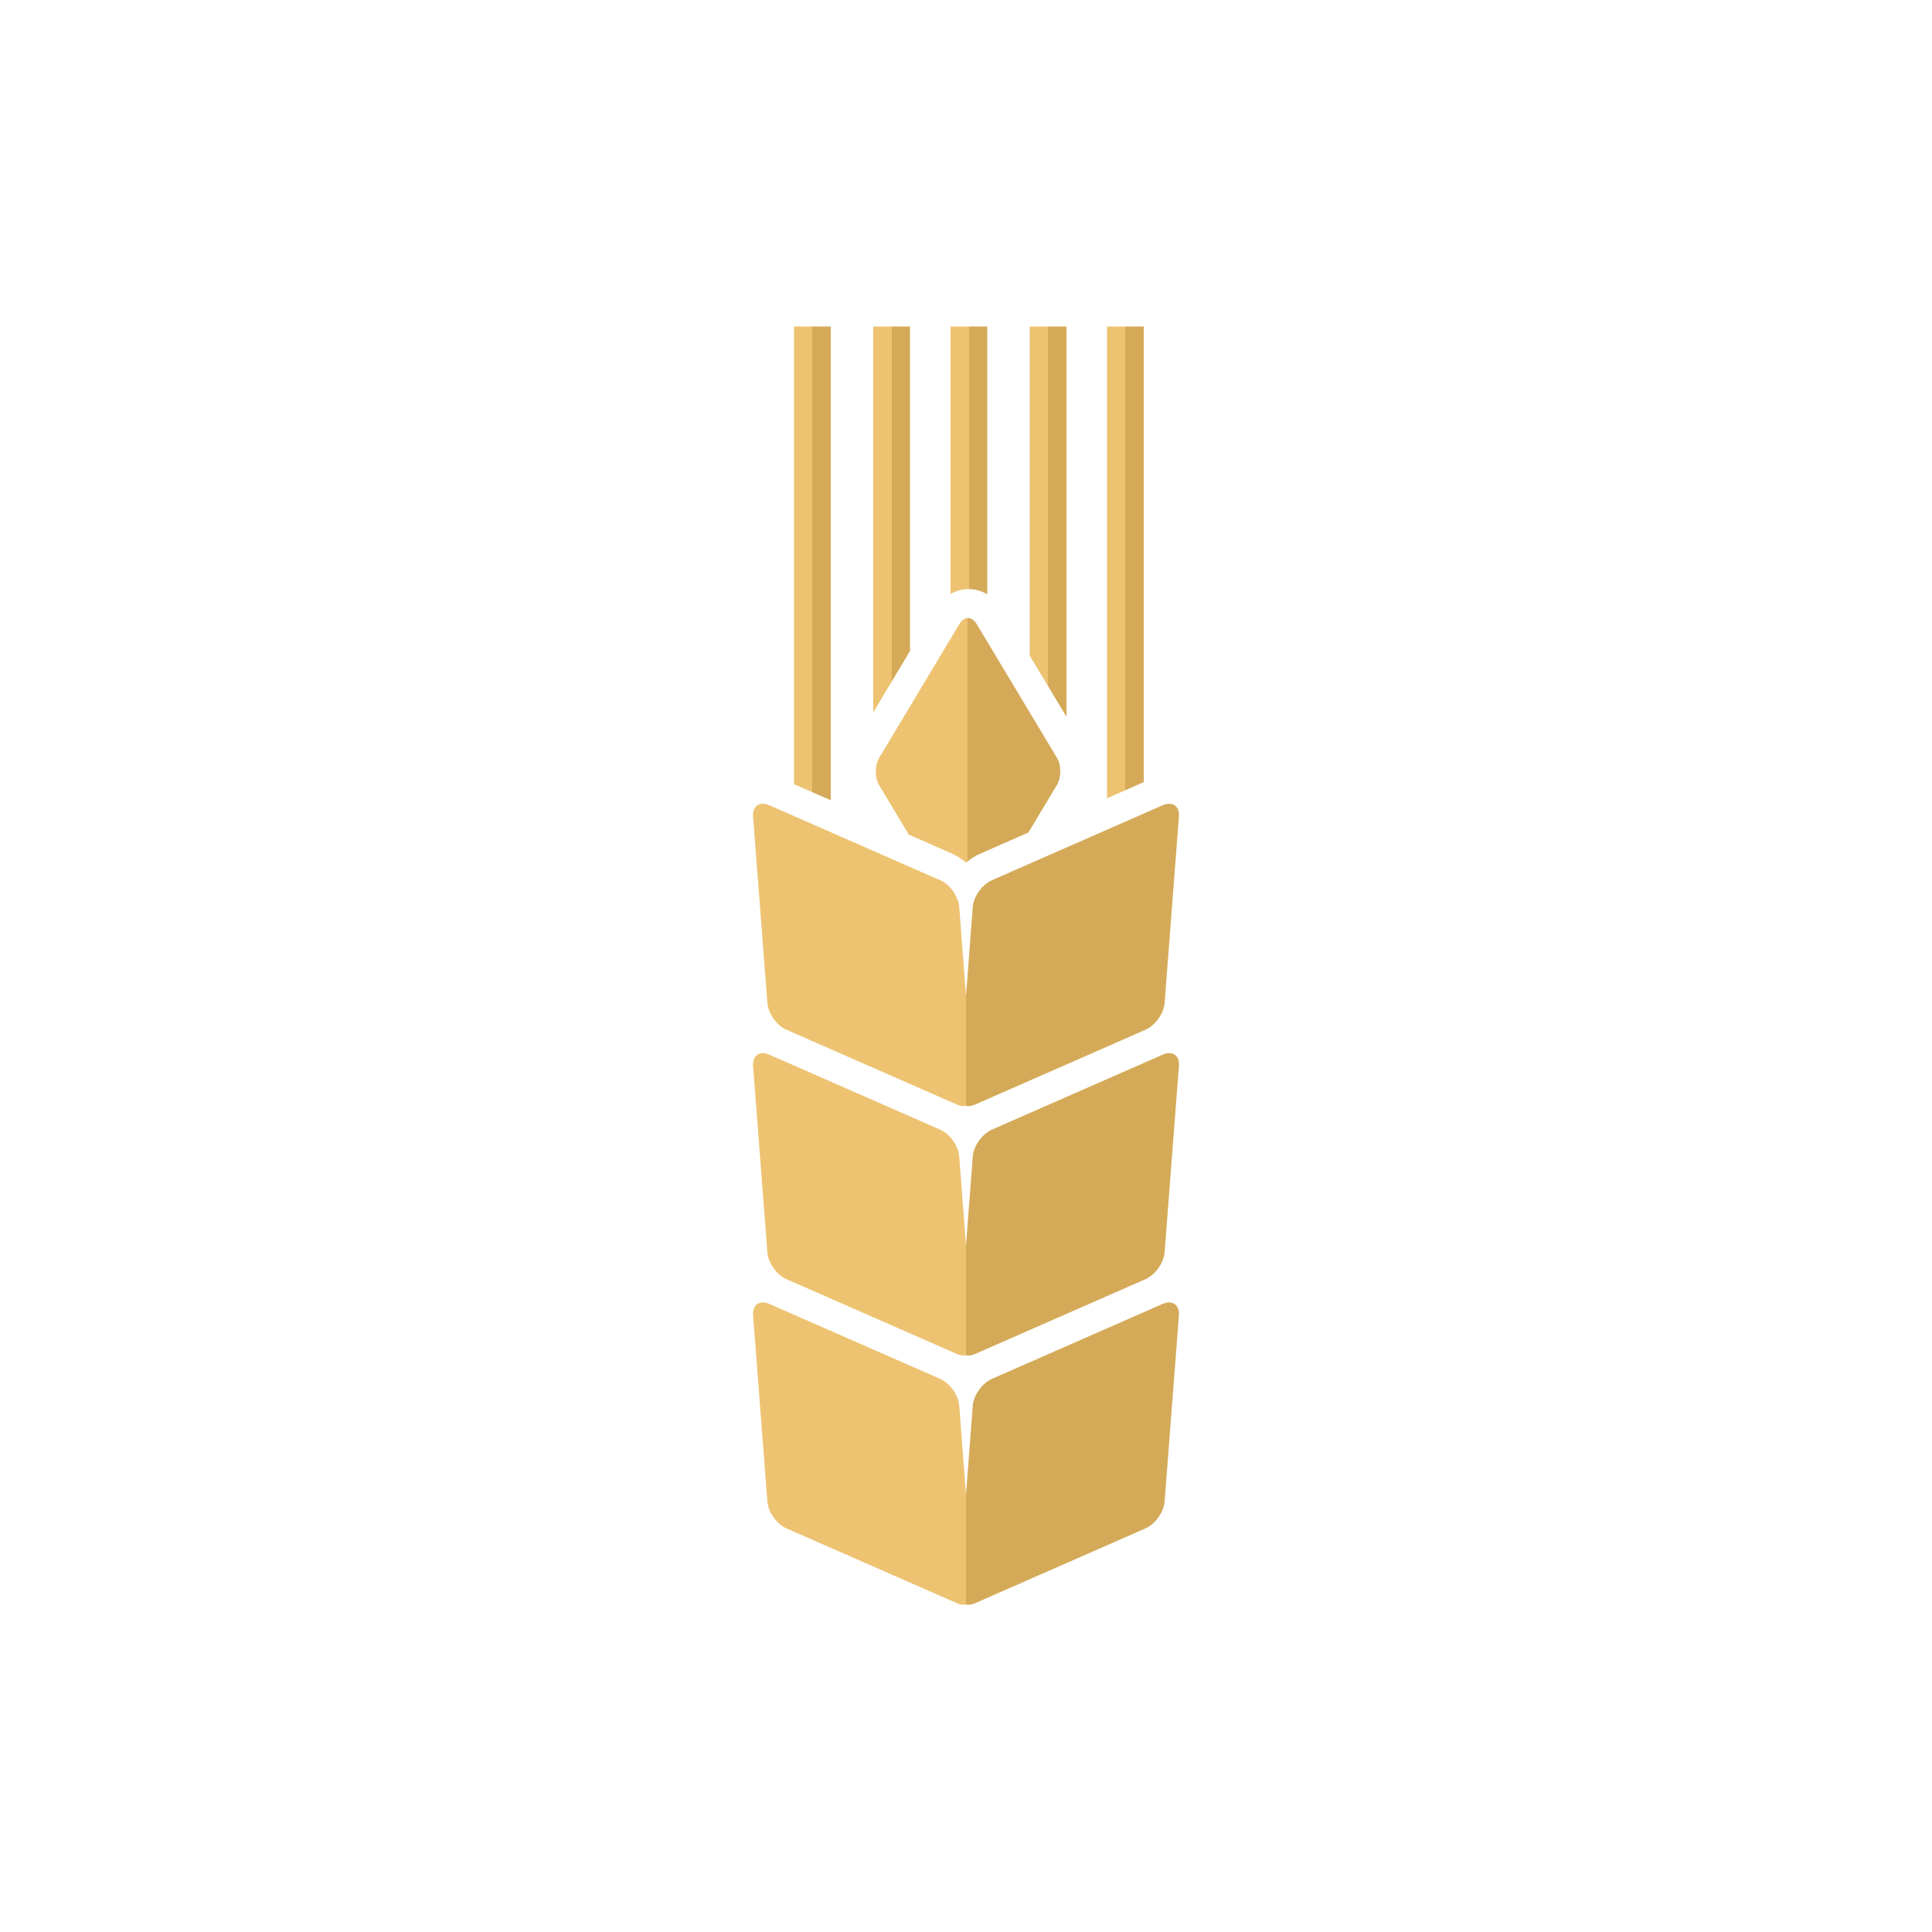
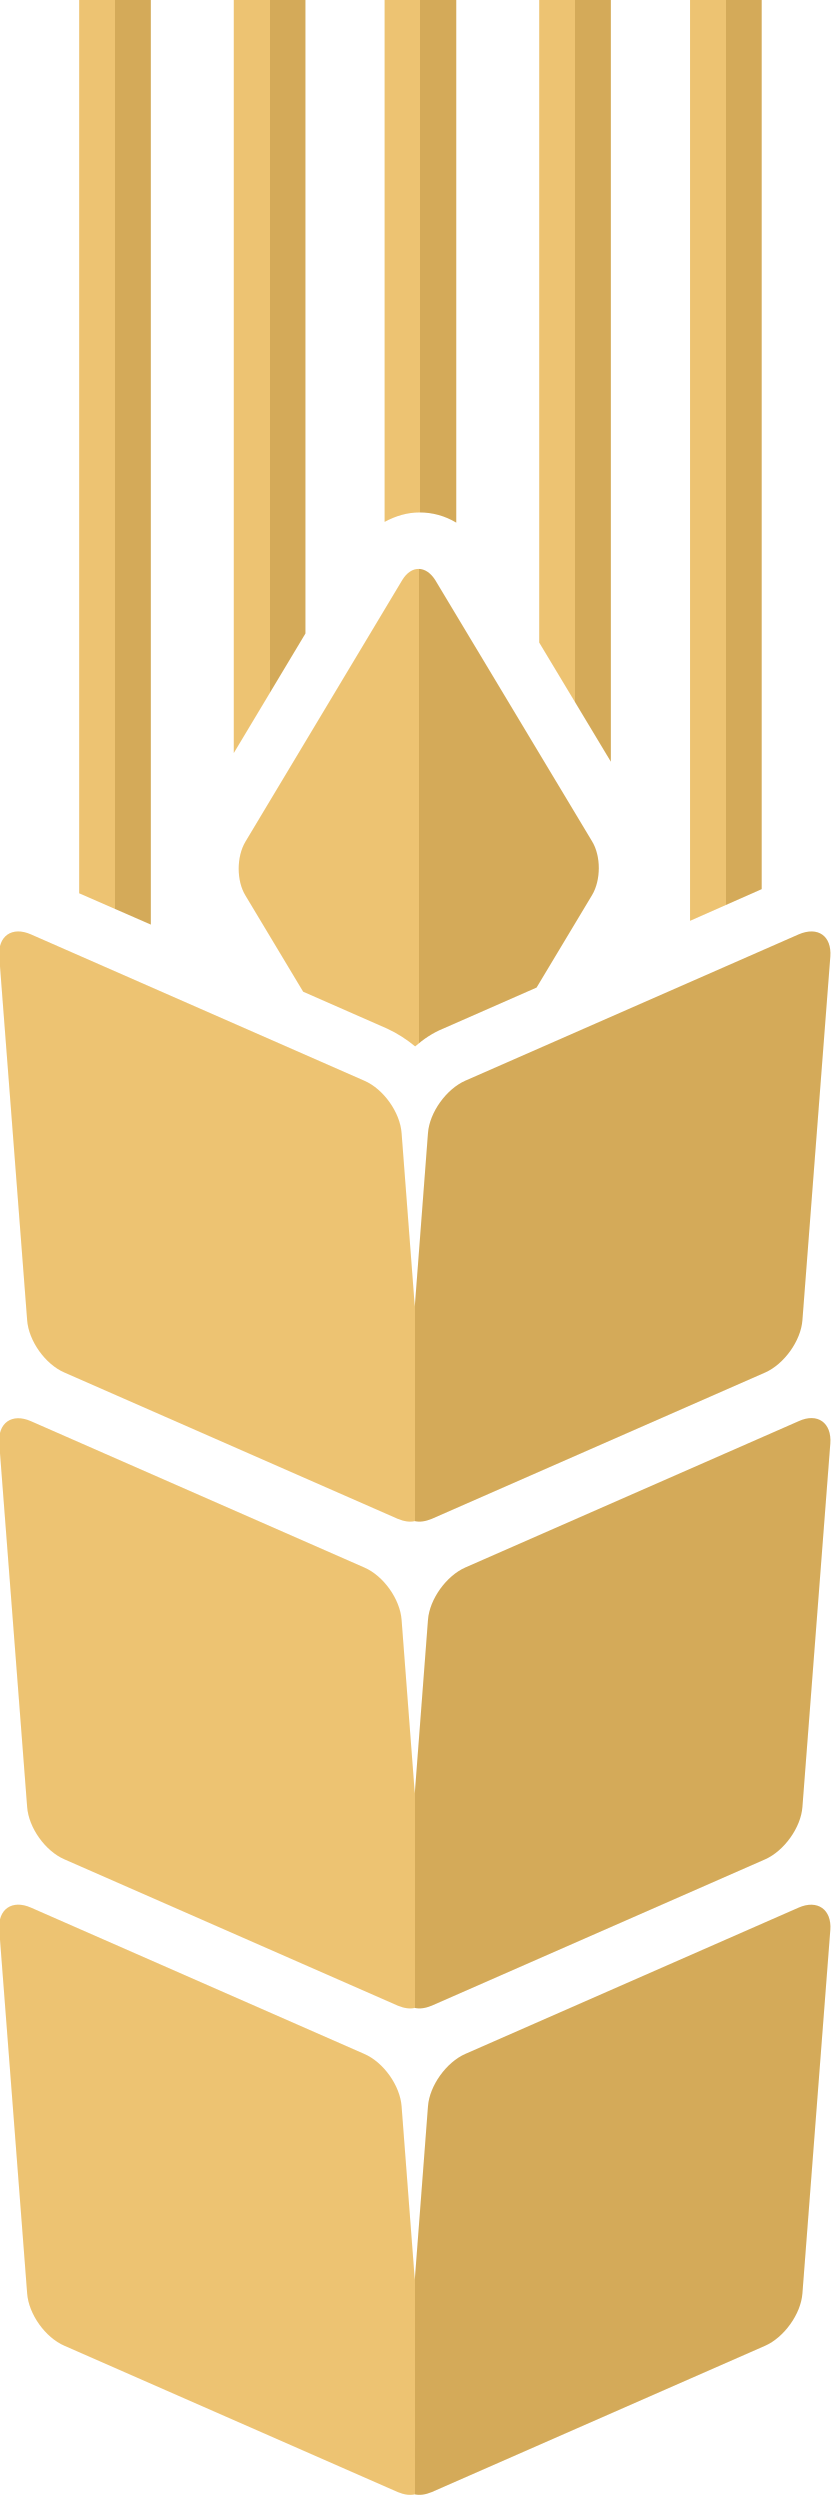
- <svg xmlns="http://www.w3.org/2000/svg" version="1.1" id="Layer_1" x="0px" y="0px" viewBox="0 0 1000 1000" style="enable-background:new 0 0 1000 1000;" xml:space="preserve">
+ <svg xmlns="http://www.w3.org/2000/svg" version="1.1" id="grainLayer" x="0px" y="0px" viewBox="0 0 222 663" style="enable-background:new 0 0 222 663;" xml:space="preserve">
  <style type="text/css">
	.st0{display:none;fill:#EB6361;}
	.st1{fill:#EBBD63;}
	.st2{opacity:0.1;}
	.st3{fill:url(#SVGID_1_);}
	.st4{fill:url(#SVGID_2_);}
	.st5{fill:url(#SVGID_3_);}
	.st6{fill:url(#SVGID_4_);}
	.st7{fill:url(#SVGID_5_);}
	.st8{fill:url(#SVGID_6_);}
	.st9{fill:url(#SVGID_7_);}
	.st10{fill:url(#SVGID_8_);}
	.st11{fill:url(#SVGID_9_);}
</style>
-   <g id="_x35__-_Grain_1_">
-     <rect id="bg_2_" class="st0" width="1000" height="1000" />
-     <g id="grain_group_1_">
+   <g id="grainGroup">
+     <rect id="bg_2_" x="-390" y="-169" class="st0" width="1000" height="1000" />
+     <g id="grainGroup">
      <g id="grain_group">
        <g>
-           <polygon class="st1" points="592,169 573,169 573,413.2 592,404.8     " />
-           <path class="st1" d="M601.8,674.9l-88.4,38.8c-5,2.2-9.5,8.4-9.9,13.9l-3.5,46l-3.5-46c-0.4-5.5-4.8-11.7-9.9-13.9l-88.4-38.8      c-5-2.2-8.8,0.4-8.4,5.9l7.4,96.4c0.4,5.5,4.8,11.7,9.9,13.9l88.4,38.8c1.7,0.7,3.2,0.9,4.5,0.6c1.3,0.3,2.8,0.1,4.5-0.6      l88.4-38.8c5-2.2,9.5-8.4,9.9-13.9l7.4-96.4C610.6,675.4,606.8,672.7,601.8,674.9z" />
-           <path class="st1" d="M601.8,545.9l-88.4,38.8c-5,2.2-9.5,8.4-9.9,13.9l-3.5,46l-3.5-46c-0.4-5.5-4.8-11.7-9.9-13.9l-88.4-38.8      c-5-2.2-8.8,0.4-8.4,5.9l7.4,96.4c0.4,5.5,4.8,11.7,9.9,13.9l88.4,38.8c1.7,0.7,3.2,0.9,4.5,0.6c1.3,0.3,2.8,0.1,4.5-0.6      l88.4-38.8c5-2.2,9.5-8.4,9.9-13.9l7.4-96.4C610.6,546.3,606.8,543.6,601.8,545.9z" />
-           <path class="st1" d="M397.2,519.1c0.4,5.5,4.8,11.7,9.9,13.9l88.4,38.8c1.7,0.7,3.2,0.9,4.5,0.6c1.3,0.3,2.8,0.1,4.5-0.6      l88.4-38.8c5-2.2,9.5-8.4,9.9-13.9l7.4-96.4c0.4-5.5-3.3-8.1-8.4-5.9l-88.4,38.8c-5,2.2-9.5,8.4-9.9,13.9l-3.5,46l-3.5-46      c-0.4-5.5-4.8-11.7-9.9-13.9l-88.4-38.8c-5-2.2-8.8,0.4-8.4,5.9L397.2,519.1z" />
-           <path class="st1" d="M496.7,322.8l-41.6,69.4c-2.4,4-2.4,10.4,0,14.3l15.3,25.5l22.3,9.8c2.6,1.2,5.1,2.8,7.4,4.7      c2.3-2,4.7-3.6,7.4-4.7l24.8-10.9l14.7-24.5c2.4-4,2.4-10.4,0-14.3l-41.6-69.3C502.9,318.9,499.1,318.9,496.7,322.8z" />
-           <polygon class="st1" points="552,169 533,169 533,339.4 552,371     " />
-           <path class="st1" d="M511,307.6V169h-19v138.4c3-1.6,6-2.5,9.3-2.5C504.7,304.9,508,305.8,511,307.6z" />
-           <polygon class="st1" points="430,169 411,169 411,405.9 430,414.2     " />
-           <polygon class="st1" points="471,169 452,169 452,368.7 471,337     " />
+           <polygon class="st1" points="202,0 183,0 183,244.2 202,235.8     " />
+           <path class="st1" d="M211.8,505.9l-88.4,38.8c-5,2.2-9.5,8.4-9.9,13.9l-3.5,46l-3.5-46c-0.4-5.5-4.8-11.7-9.9-13.9L8.2,505.9      c-5-2.2-8.8,0.4-8.4,5.9l7.4,96.4c0.4,5.5,4.8,11.7,9.9,13.9l88.4,38.8c1.7,0.7,3.2,0.9,4.5,0.6c1.3,0.3,2.8,0.1,4.5-0.6      l88.4-38.8c5-2.2,9.5-8.4,9.9-13.9l7.4-96.4C220.6,506.4,216.8,503.7,211.8,505.9z" />
+           <path class="st1" d="M211.8,376.9l-88.4,38.8c-5,2.2-9.5,8.4-9.9,13.9l-3.5,46l-3.5-46c-0.4-5.5-4.8-11.7-9.9-13.9L8.2,376.9      c-5-2.2-8.8,0.4-8.4,5.9l7.4,96.4c0.4,5.5,4.8,11.7,9.9,13.9l88.4,38.8c1.7,0.7,3.2,0.9,4.5,0.6c1.3,0.3,2.8,0.1,4.5-0.6      l88.4-38.8c5-2.2,9.5-8.4,9.9-13.9l7.4-96.4C220.6,377.3,216.8,374.6,211.8,376.9z" />
+           <path class="st1" d="M7.2,350.1c0.4,5.5,4.8,11.7,9.9,13.9l88.4,38.8c1.7,0.7,3.2,0.9,4.5,0.6c1.3,0.3,2.8,0.1,4.5-0.6      l88.4-38.8c5-2.2,9.5-8.4,9.9-13.9l7.4-96.4c0.4-5.5-3.3-8.1-8.4-5.9l-88.4,38.8c-5,2.2-9.5,8.4-9.9,13.9l-3.5,46l-3.5-46      c-0.4-5.5-4.8-11.7-9.9-13.9L8.2,247.8c-5-2.2-8.8,0.4-8.4,5.9L7.2,350.1z" />
+           <path class="st1" d="M106.7,153.8l-41.6,69.4c-2.4,4-2.4,10.4,0,14.3L80.4,263l22.3,9.8c2.6,1.2,5.1,2.8,7.4,4.7      c2.3-2,4.7-3.6,7.4-4.7l24.8-10.9l14.7-24.5c2.4-4,2.4-10.4,0-14.3l-41.6-69.3C112.9,149.9,109.1,149.9,106.7,153.8z" />
+           <polygon class="st1" points="162,0 143,0 143,170.4 162,202     " />
+           <path class="st1" d="M121,138.6V0h-19v138.4c3-1.6,6-2.5,9.3-2.5C114.7,135.9,118,136.8,121,138.6z" />
+           <polygon class="st1" points="40,0 21,0 21,236.9 40,245.2     " />
+           <polygon class="st1" points="81,0 62,0 62,199.7 81,168     " />
        </g>
      </g>
      <g id="grain_group_shadow" class="st2">
        <g>
-           <linearGradient id="SVGID_1_" gradientUnits="userSpaceOnUse" x1="573" y1="708.917" x2="592" y2="708.917" gradientTransform="matrix(1 0 0 -1 0 1000)">
+           <linearGradient id="SVGID_1_" gradientUnits="userSpaceOnUse" x1="183" y1="-109.9" x2="202" y2="-109.9" gradientTransform="matrix(1 0 0 1 0 232)">
            <stop offset="0.5" style="stop-color:#FFFFFF" />
            <stop offset="0.5" style="stop-color:#000000" />
          </linearGradient>
-           <polygon class="st3" points="592,169 573,169 573,413.2 592,404.8     " />
-           <linearGradient id="SVGID_2_" gradientUnits="userSpaceOnUse" x1="389.813" y1="247.556" x2="610.187" y2="247.556" gradientTransform="matrix(1 0 0 -1 0 1000)">
+           <polygon class="st3" points="202,0 183,0 183,244.2 202,235.8     " />
+           <linearGradient id="SVGID_2_" gradientUnits="userSpaceOnUse" x1="-0.229" y1="351.377" x2="220.229" y2="351.377" gradientTransform="matrix(1 0 0 1 0 232)">
            <stop offset="0.5" style="stop-color:#FFFFFF" />
            <stop offset="0.5" style="stop-color:#000000" />
          </linearGradient>
-           <path class="st4" d="M601.8,674.9l-88.4,38.8c-5,2.2-9.5,8.4-9.9,13.9l-3.5,46l-3.5-46c-0.4-5.5-4.8-11.7-9.9-13.9l-88.4-38.8      c-5-2.2-8.8,0.4-8.4,5.9l7.4,96.4c0.4,5.5,4.8,11.7,9.9,13.9l88.4,38.8c1.7,0.7,3.2,0.9,4.5,0.6c1.3,0.3,2.8,0.1,4.5-0.6      l88.4-38.8c5-2.2,9.5-8.4,9.9-13.9l7.4-96.4C610.6,675.4,606.8,672.7,601.8,674.9z" />
-           <linearGradient id="SVGID_3_" gradientUnits="userSpaceOnUse" x1="389.813" y1="376.634" x2="610.187" y2="376.634" gradientTransform="matrix(1 0 0 -1 0 1000)">
+           <path class="st4" d="M211.8,505.9l-88.4,38.8c-5,2.2-9.5,8.4-9.9,13.9l-3.5,46l-3.5-46c-0.4-5.5-4.8-11.7-9.9-13.9L8.2,505.9      c-5-2.2-8.8,0.4-8.4,5.9l7.4,96.4c0.4,5.5,4.8,11.7,9.9,13.9l88.4,38.8c1.7,0.7,3.2,0.9,4.5,0.6c1.3,0.3,2.8,0.1,4.5-0.6      l88.4-38.8c5-2.2,9.5-8.4,9.9-13.9l7.4-96.4C220.6,506.4,216.8,503.7,211.8,505.9z" />
+           <linearGradient id="SVGID_3_" gradientUnits="userSpaceOnUse" x1="-0.229" y1="222.356" x2="220.229" y2="222.356" gradientTransform="matrix(1 0 0 1 0 232)">
            <stop offset="0.5" style="stop-color:#FFFFFF" />
            <stop offset="0.5" style="stop-color:#000000" />
          </linearGradient>
-           <path class="st5" d="M601.8,545.9l-88.4,38.8c-5,2.2-9.5,8.4-9.9,13.9l-3.5,46l-3.5-46c-0.4-5.5-4.8-11.7-9.9-13.9l-88.4-38.8      c-5-2.2-8.8,0.4-8.4,5.9l7.4,96.4c0.4,5.5,4.8,11.7,9.9,13.9l88.4,38.8c1.7,0.7,3.2,0.9,4.5,0.6c1.3,0.3,2.8,0.1,4.5-0.6      l88.4-38.8c5-2.2,9.5-8.4,9.9-13.9l7.4-96.4C610.6,546.3,606.8,543.6,601.8,545.9z" />
-           <linearGradient id="SVGID_4_" gradientUnits="userSpaceOnUse" x1="389.813" y1="505.712" x2="610.187" y2="505.712" gradientTransform="matrix(1 0 0 -1 0 1000)">
+           <path class="st5" d="M211.8,376.9l-88.4,38.8c-5,2.2-9.5,8.4-9.9,13.9l-3.5,46l-3.5-46c-0.4-5.5-4.8-11.7-9.9-13.9L8.2,376.9      c-5-2.2-8.8,0.4-8.4,5.9l7.4,96.4c0.4,5.5,4.8,11.7,9.9,13.9l88.4,38.8c1.7,0.7,3.2,0.9,4.5,0.6c1.3,0.3,2.8,0.1,4.5-0.6      l88.4-38.8c5-2.2,9.5-8.4,9.9-13.9l7.4-96.4C220.6,377.3,216.8,374.6,211.8,376.9z" />
+           <linearGradient id="SVGID_4_" gradientUnits="userSpaceOnUse" x1="-0.229" y1="93.277" x2="220.23" y2="93.277" gradientTransform="matrix(1 0 0 1 0 232)">
            <stop offset="0.5" style="stop-color:#FFFFFF" />
            <stop offset="0.5" style="stop-color:#000000" />
          </linearGradient>
-           <path class="st6" d="M397.2,519.1c0.4,5.5,4.8,11.7,9.9,13.9l88.4,38.8c1.7,0.7,3.2,0.9,4.5,0.6c1.3,0.3,2.8,0.1,4.5-0.6      l88.4-38.8c5-2.2,9.5-8.4,9.9-13.9l7.4-96.4c0.4-5.5-3.3-8.1-8.4-5.9l-88.4,38.8c-5,2.2-9.5,8.4-9.9,13.9l-3.5,46l-3.5-46      c-0.4-5.5-4.8-11.7-9.9-13.9l-88.4-38.8c-5-2.2-8.8,0.4-8.4,5.9L397.2,519.1z" />
-           <linearGradient id="SVGID_5_" gradientUnits="userSpaceOnUse" x1="453.277" y1="616.772" x2="548.66" y2="616.772" gradientTransform="matrix(1 0 0 -1 0 1000)">
+           <path class="st6" d="M7.2,350.1c0.4,5.5,4.8,11.7,9.9,13.9l88.4,38.8c1.7,0.7,3.2,0.9,4.5,0.6c1.3,0.3,2.8,0.1,4.5-0.6      l88.4-38.8c5-2.2,9.5-8.4,9.9-13.9l7.4-96.4c0.4-5.5-3.3-8.1-8.4-5.9l-88.4,38.8c-5,2.2-9.5,8.4-9.9,13.9l-3.5,46l-3.5-46      c-0.4-5.5-4.8-11.7-9.9-13.9L8.2,247.8c-5-2.2-8.8,0.4-8.4,5.9L7.2,350.1z" />
+           <linearGradient id="SVGID_5_" gradientUnits="userSpaceOnUse" x1="63.3" y1="-17.812" x2="158.683" y2="-17.812" gradientTransform="matrix(1 0 0 1 0 232)">
            <stop offset="0.5" style="stop-color:#FFFFFF" />
            <stop offset="0.5" style="stop-color:#000000" />
          </linearGradient>
-           <path class="st7" d="M496.7,322.8l-41.6,69.4c-2.4,4-2.4,10.4,0,14.3l15.3,25.5l22.3,9.8c2.6,1.2,5.1,2.8,7.4,4.7      c2.3-2,4.7-3.6,7.4-4.7l24.8-10.9l14.7-24.5c2.4-4,2.4-10.4,0-14.3l-41.6-69.3C502.9,318.9,499.1,318.9,496.7,322.8z" />
-           <linearGradient id="SVGID_6_" gradientUnits="userSpaceOnUse" x1="533" y1="729.982" x2="552" y2="729.982" gradientTransform="matrix(1 0 0 -1 0 1000)">
+           <path class="st7" d="M106.7,153.8l-41.6,69.4c-2.4,4-2.4,10.4,0,14.3L80.4,263l22.3,9.8c2.6,1.2,5.1,2.8,7.4,4.7      c2.3-2,4.7-3.6,7.4-4.7l24.8-10.9l14.7-24.5c2.4-4,2.4-10.4,0-14.3l-41.6-69.3C112.9,149.9,109.1,149.9,106.7,153.8z" />
+           <linearGradient id="SVGID_6_" gradientUnits="userSpaceOnUse" x1="143" y1="-131" x2="162" y2="-131" gradientTransform="matrix(1 0 0 1 0 232)">
            <stop offset="0.5" style="stop-color:#FFFFFF" />
            <stop offset="0.5" style="stop-color:#000000" />
          </linearGradient>
-           <polygon class="st8" points="552,169 533,169 533,339.4 552,371     " />
-           <linearGradient id="SVGID_7_" gradientUnits="userSpaceOnUse" x1="492" y1="761.708" x2="511" y2="761.708" gradientTransform="matrix(1 0 0 -1 0 1000)">
+           <polygon class="st8" points="162,0 143,0 143,170.4 162,202     " />
+           <linearGradient id="SVGID_7_" gradientUnits="userSpaceOnUse" x1="102" y1="-162.7" x2="121" y2="-162.7" gradientTransform="matrix(1 0 0 1 0 232)">
            <stop offset="0.5" style="stop-color:#FFFFFF" />
            <stop offset="0.5" style="stop-color:#000000" />
          </linearGradient>
-           <path class="st9" d="M511,307.6V169h-19v138.4c3-1.6,6-2.5,9.3-2.5C504.7,304.9,508,305.8,511,307.6z" />
-           <linearGradient id="SVGID_8_" gradientUnits="userSpaceOnUse" x1="411" y1="708.392" x2="430" y2="708.392" gradientTransform="matrix(1 0 0 -1 0 1000)">
+           <path class="st9" d="M121,138.6V0h-19v138.4c3-1.6,6-2.5,9.3-2.5C114.7,135.9,118,136.8,121,138.6z" />
+           <linearGradient id="SVGID_8_" gradientUnits="userSpaceOnUse" x1="21" y1="-109.4" x2="40" y2="-109.4" gradientTransform="matrix(1 0 0 1 0 232)">
            <stop offset="0.5" style="stop-color:#FFFFFF" />
            <stop offset="0.5" style="stop-color:#000000" />
          </linearGradient>
-           <polygon class="st10" points="430,169 411,169 411,405.9 430,414.2     " />
-           <linearGradient id="SVGID_9_" gradientUnits="userSpaceOnUse" x1="452" y1="731.152" x2="471" y2="731.152" gradientTransform="matrix(1 0 0 -1 0 1000)">
+           <polygon class="st10" points="40,0 21,0 21,236.9 40,245.2     " />
+           <linearGradient id="SVGID_9_" gradientUnits="userSpaceOnUse" x1="62" y1="-132.15" x2="81" y2="-132.15" gradientTransform="matrix(1 0 0 1 0 232)">
            <stop offset="0.5" style="stop-color:#FFFFFF" />
            <stop offset="0.5" style="stop-color:#000000" />
          </linearGradient>
-           <polygon class="st11" points="471,169 452,169 452,368.7 471,337     " />
+           <polygon class="st11" points="81,0 62,0 62,199.7 81,168     " />
        </g>
      </g>
    </g>
  </g>
</svg>
